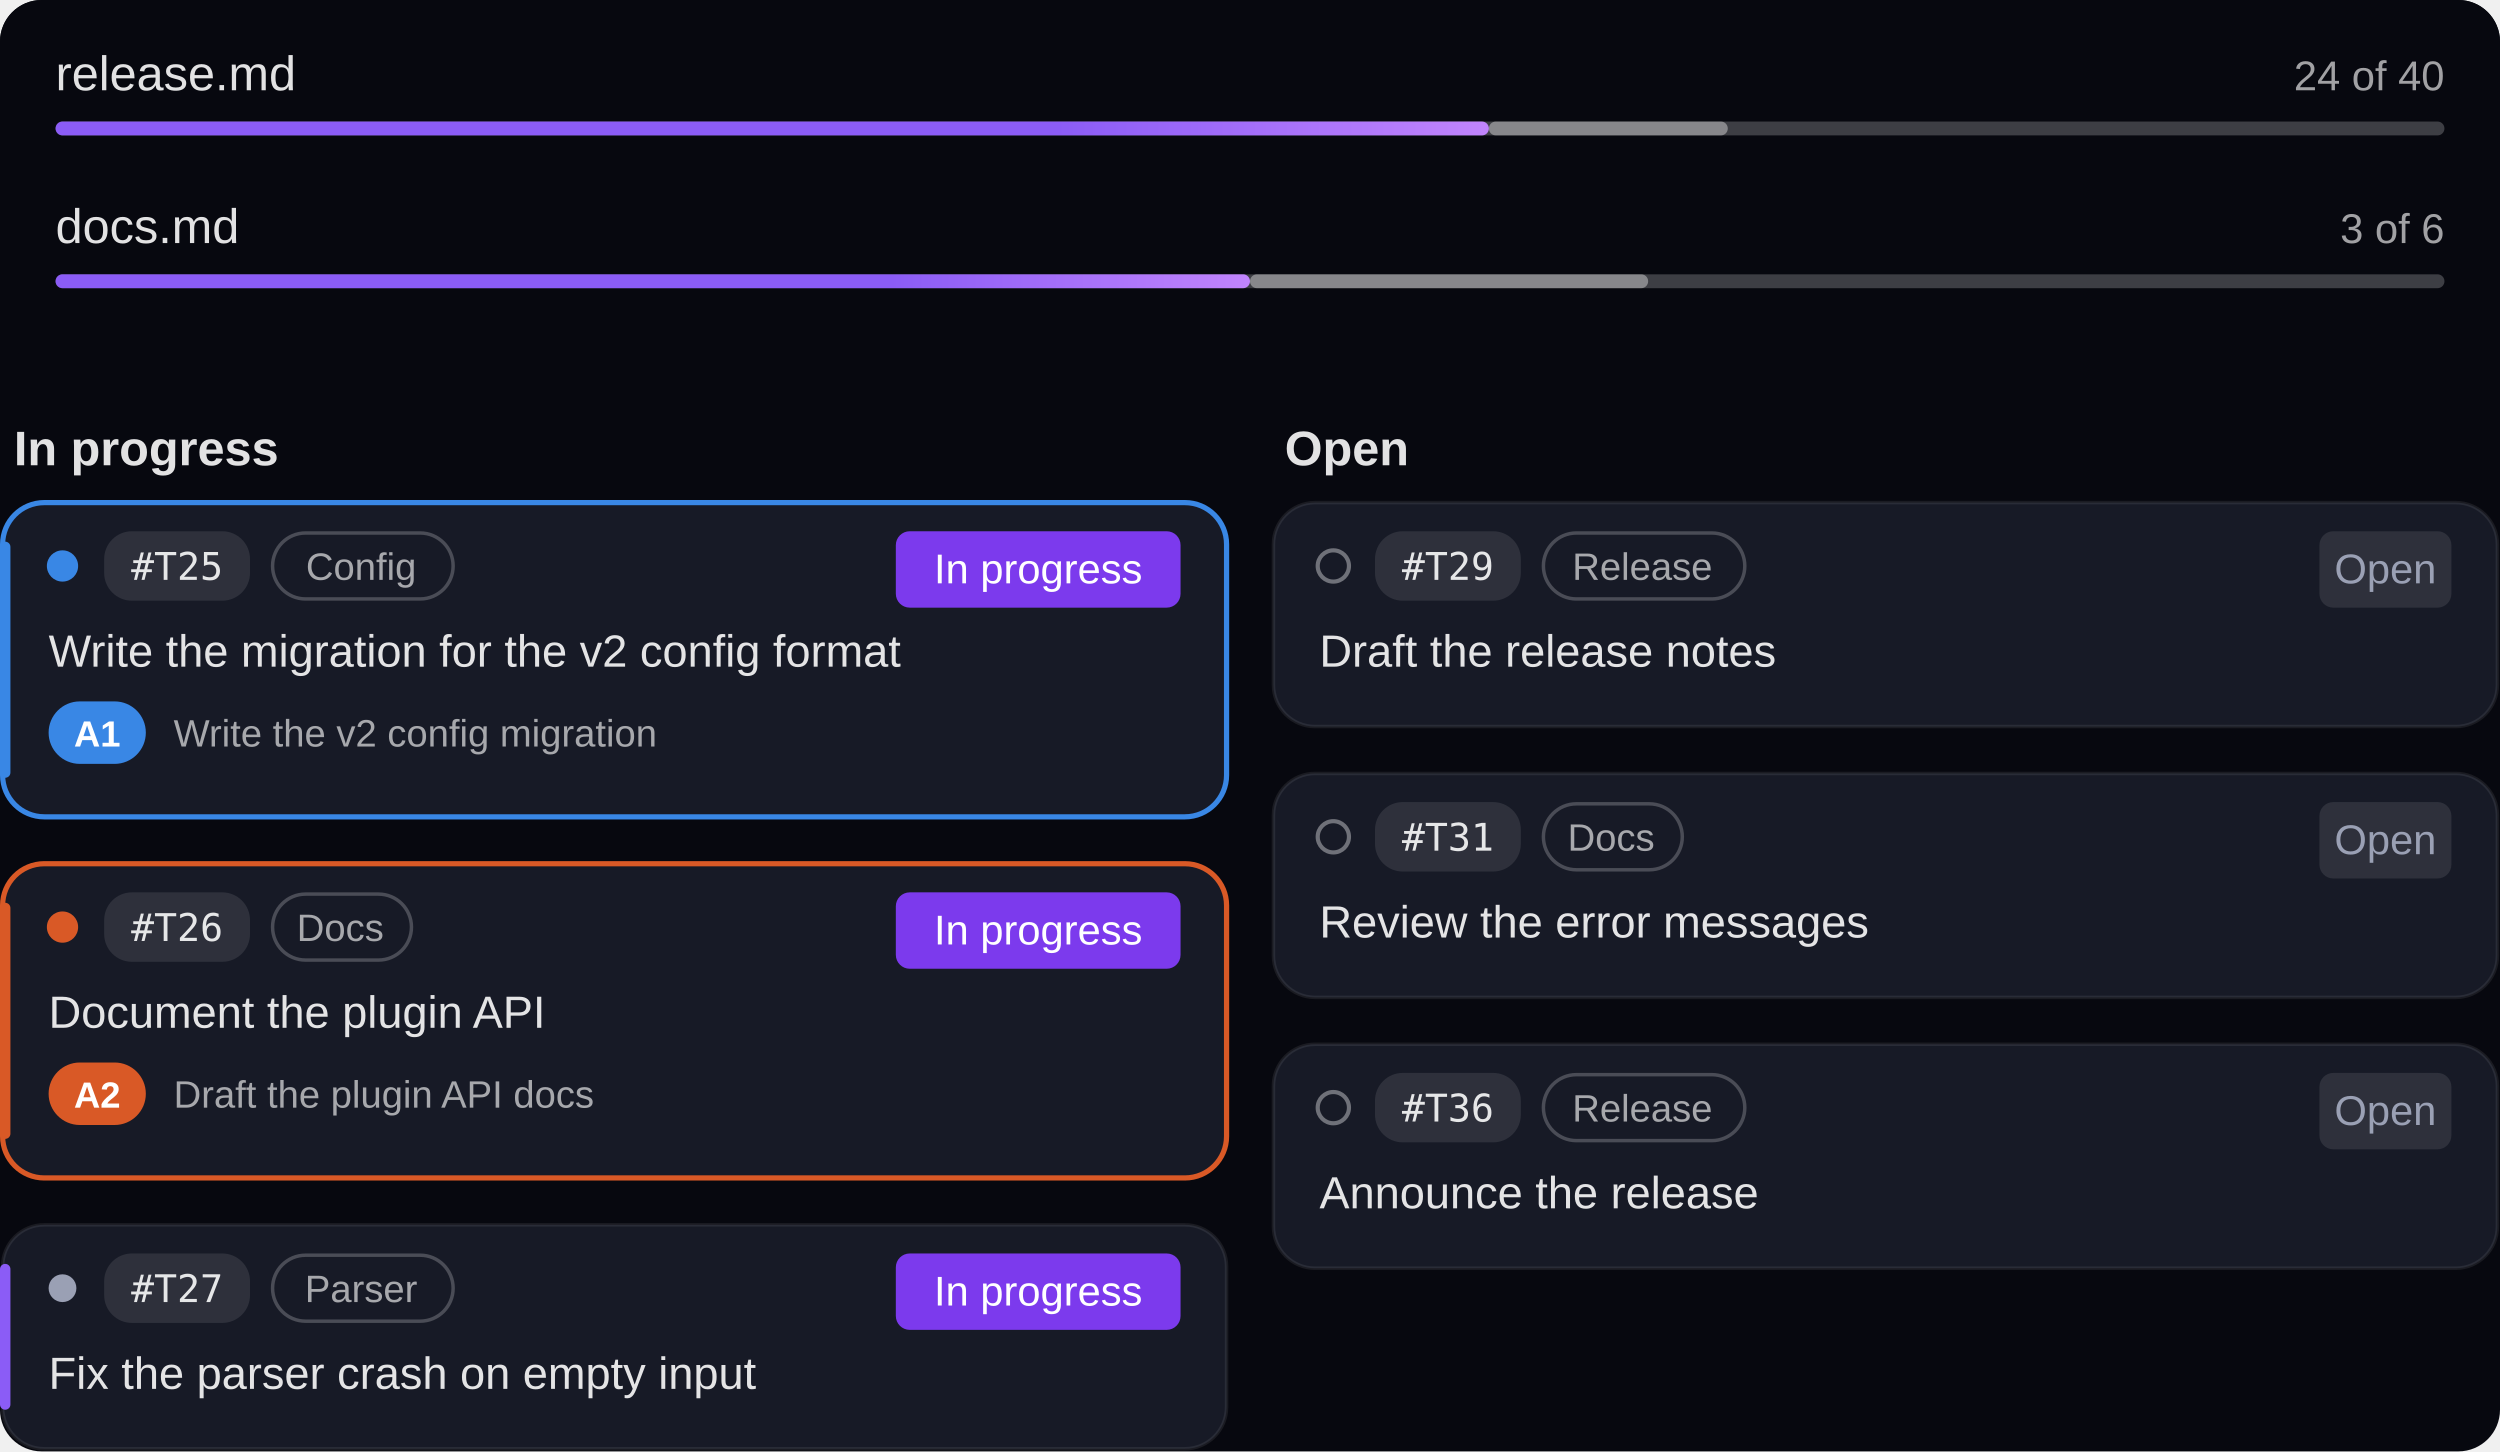
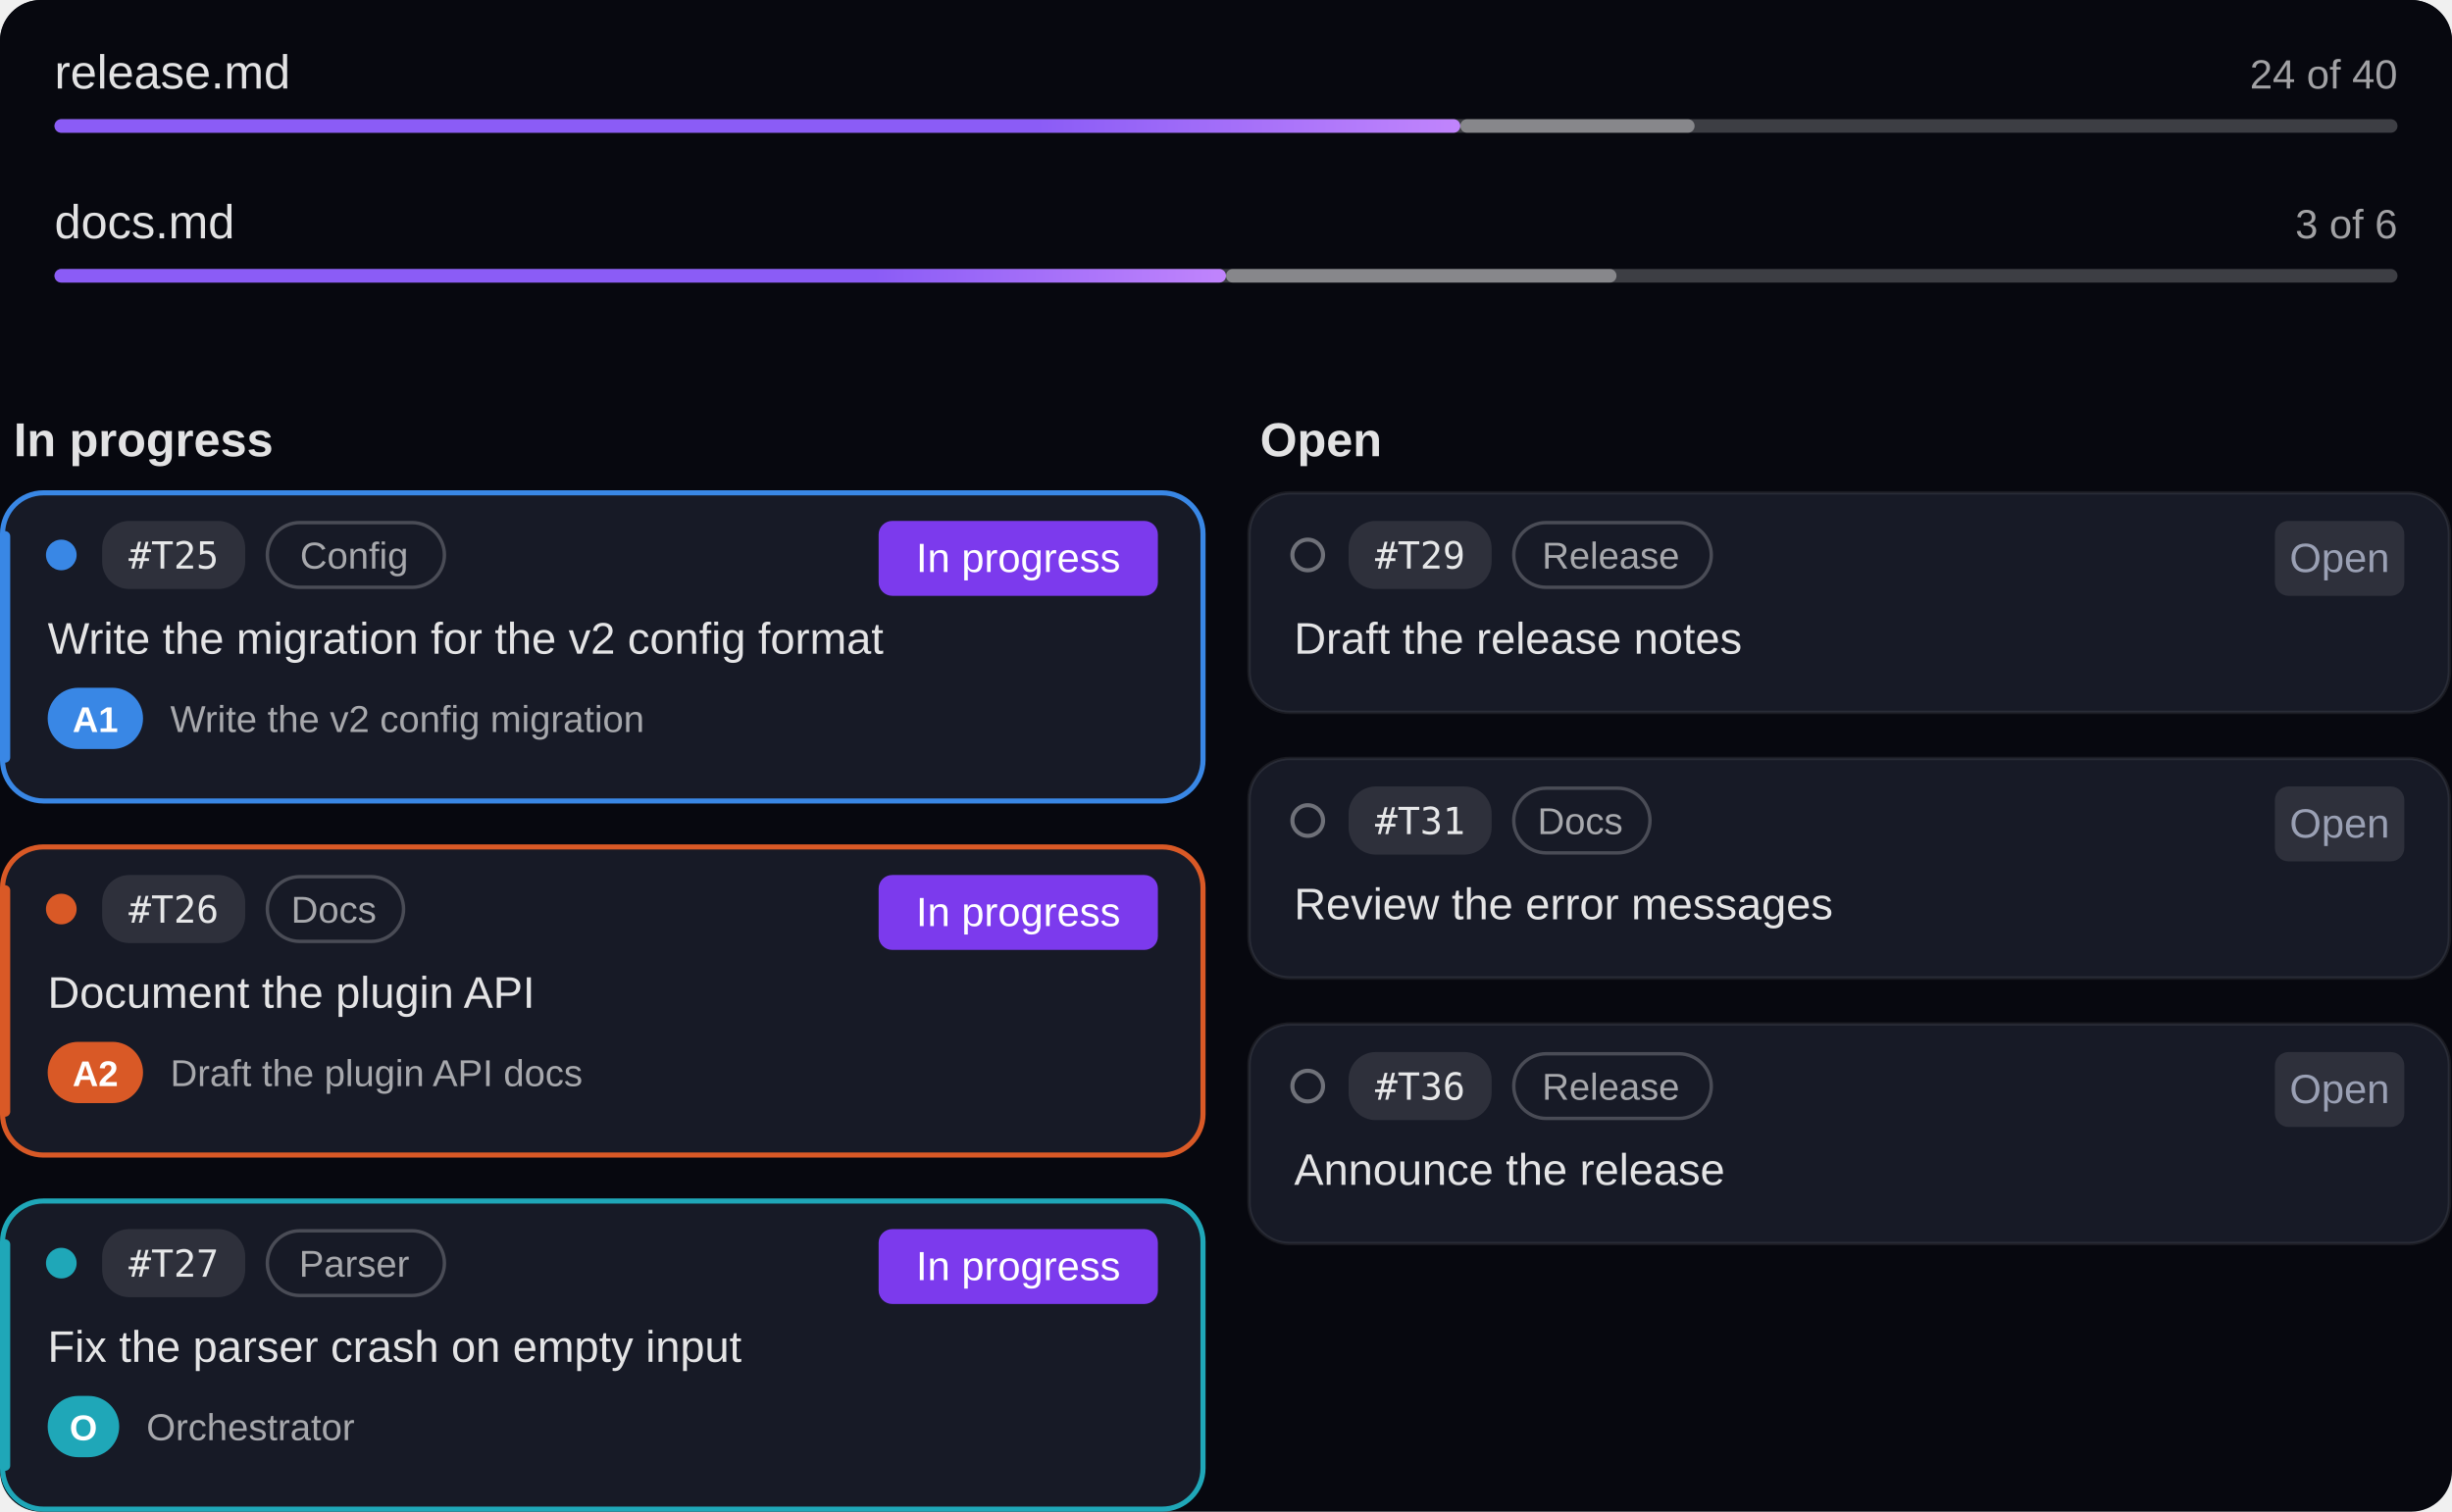
- <svg xmlns="http://www.w3.org/2000/svg" width="720" height="418" viewBox="0 0 720 418">
-   <rect width="720" height="418" rx="12" fill="#07080F" />
+ <svg xmlns="http://www.w3.org/2000/svg" width="720" height="444" viewBox="0 0 720 444">
+   <rect width="720" height="444" rx="12" fill="#07080F" />
  <svg x="0" y="0" width="720" height="104" viewBox="0 0 720 104" role="img" aria-label="release.md: 24 of 40 done; docs.md: 3 of 6 done">
    <defs>
      <linearGradient id="progress" x1="0" x2="1">
        <stop offset="0.7" stop-color="#8B5CF6" />
        <stop offset="1" stop-color="#C084FC" />
      </linearGradient>
    </defs>
    <style>
text{font-family:"Instrument Sans","Helvetica Neue",Arial,sans-serif;font-variant-numeric:tabular-nums;-webkit-font-smoothing:antialiased}
.mono{font-family:"Fragment Mono",ui-monospace,Menlo,monospace}
.blink{animation:blink 1.2s steps(1,end) infinite}
@keyframes blink{50%{opacity:.25}}
.pulse{animation:pulse 1.2s cubic-bezier(0,0,.2,1) infinite;transform-box:fill-box;transform-origin:center}
@keyframes pulse{0%{opacity:.6;transform:scale(1)}100%{opacity:0;transform:scale(2.4)}}
@media (prefers-reduced-motion:reduce){.blink,.pulse{animation:none}.pulse{opacity:0}}
@media (prefers-color-scheme:light){[fill="#07080F"]{fill:#FFFFFF}[stroke="#07080F"]{stroke:#FFFFFF}[fill="rgba(255,255,255,.88)"]{fill:#10131C}[fill="rgba(255,255,255,.62)"]{fill:#5A6072}[fill="rgba(255,255,255,.38)"]{fill:rgba(16,19,28,.45)}[stroke="rgba(255,255,255,.38)"]{stroke:rgba(16,19,28,.45)}[fill="rgba(255,255,255,.22)"]{fill:rgba(16,19,28,.12)}[stroke="rgba(255,255,255,.22)"]{stroke:rgba(16,19,28,.12)}[stroke="rgba(255,255,255,.08)"]{stroke:rgba(16,19,28,.08)}[fill="rgba(255,255,255,.1)"]{fill:rgba(16,19,28,.06)}[stroke="rgba(255,255,255,.6)"]{stroke:rgba(16,19,28,.35)}[fill="#171A26"]{fill:#F1F3F8}[fill="#1E2233"]{fill:#E1E4EE}[fill="#10303B"]{fill:#DDF6FB}[fill="#9AA0B4"]{fill:#6B7186}[stroke="#FFFFFF"]{stroke:#10131C}[stroke="#9AA0B4"]{stroke:#6B7186}[fill="#FB923C"]{fill:#B83C0B}[fill="rgba(251,146,60,.16)"]{fill:#FFEDE3}[fill="#34D399"]{fill:#047857}[fill="#22D3EE"]{fill:#0E7490}rect[fill="#07080F"]{stroke:rgba(16,19,28,.12);stroke-width:2}}

</style>
    <rect width="720" height="104" rx="12" fill="#07080F" />
    <text x="16" y="26" fill="rgba(255,255,255,.88)" font-size="14" font-weight="500">release.md</text>
    <text x="704" y="26" text-anchor="end" fill="rgba(255,255,255,.62)" font-size="12">24 of 40</text>
    <rect x="16" y="35" width="688" height="4" rx="2" fill="rgba(255,255,255,.22)" />
    <rect x="428.8" y="35" width="68.8" height="4" rx="2" fill="rgba(255,255,255,.38)" />
    <rect x="16" y="35" width="412.8" height="4" rx="2" fill="url(#progress)" />
    <text x="16" y="70" fill="rgba(255,255,255,.88)" font-size="14" font-weight="500">docs.md</text>
    <text x="704" y="70" text-anchor="end" fill="rgba(255,255,255,.62)" font-size="12">3 of 6</text>
    <rect x="16" y="79" width="688" height="4" rx="2" fill="rgba(255,255,255,.22)" />
    <rect x="360" y="79" width="114.667" height="4" rx="2" fill="rgba(255,255,255,.38)" />
    <rect x="16" y="79" width="344" height="4" rx="2" fill="url(#progress)" />
  </svg>
  <text x="4" y="134" font-family="&quot;Instrument Sans&quot;,&quot;Helvetica Neue&quot;,Arial,sans-serif" font-size="14" font-weight="600" fill="rgba(255,255,255,.88)">In progress</text>
  <svg x="0" y="144" width="354" height="92" viewBox="0 0 354 92" role="img" aria-label="In progress: Write the migration for the v2 config format">
    <style>
text{font-family:"Instrument Sans","Helvetica Neue",Arial,sans-serif;font-variant-numeric:tabular-nums;-webkit-font-smoothing:antialiased}
.mono{font-family:"Fragment Mono",ui-monospace,Menlo,monospace}
@media (prefers-color-scheme:light){[fill="#07080F"]{fill:#FFFFFF}[stroke="#07080F"]{stroke:#FFFFFF}[fill="rgba(255,255,255,.88)"]{fill:#10131C}[fill="rgba(255,255,255,.62)"]{fill:#5A6072}[fill="rgba(255,255,255,.38)"]{fill:rgba(16,19,28,.45)}[stroke="rgba(255,255,255,.38)"]{stroke:rgba(16,19,28,.45)}[fill="rgba(255,255,255,.22)"]{fill:rgba(16,19,28,.12)}[stroke="rgba(255,255,255,.22)"]{stroke:rgba(16,19,28,.12)}[stroke="rgba(255,255,255,.08)"]{stroke:rgba(16,19,28,.08)}[fill="rgba(255,255,255,.1)"]{fill:rgba(16,19,28,.06)}[stroke="rgba(255,255,255,.6)"]{stroke:rgba(16,19,28,.35)}[fill="#171A26"]{fill:#F1F3F8}[fill="#1E2233"]{fill:#E1E4EE}[fill="#10303B"]{fill:#DDF6FB}[fill="#9AA0B4"]{fill:#6B7186}[stroke="#FFFFFF"]{stroke:#10131C}[stroke="#9AA0B4"]{stroke:#6B7186}[fill="#FB923C"]{fill:#B83C0B}[fill="rgba(251,146,60,.16)"]{fill:#FFEDE3}[fill="#34D399"]{fill:#047857}[fill="#22D3EE"]{fill:#0E7490}rect[fill="#07080F"]{stroke:rgba(16,19,28,.12);stroke-width:2}}
- .c4k0{animation:c4k0 1.2s steps(1,end) infinite}@keyframes c4k0{0.00%{fill:#3987e5;opacity:1}50.00%{fill:#3987e5;opacity:.25}}
- @media (prefers-reduced-motion:reduce){.c4k0{animation:none}}
+ .c5k0{animation:c5k0 1.2s steps(1,end) infinite}@keyframes c5k0{0.00%{fill:#3987e5;opacity:1}50.00%{fill:#3987e5;opacity:.25}}
+ @media (prefers-reduced-motion:reduce){.c5k0{animation:none}}
</style>
    <rect x="0.75" y="0.75" width="352.5" height="90.5" rx="12" fill="#171A26" stroke="#3987e5" stroke-width="1.5" />
    <rect x="0" y="12" width="3" height="68" rx="1.5" fill="#3987e5" />
-     <circle cx="18" cy="19" r="4.5" fill="#3987e5" class="c4k0" />
+     <circle cx="18" cy="19" r="4.5" fill="#3987e5" class="c5k0" />
    <rect x="258" y="9" width="82" height="22" rx="4" fill="#7C3AED" />
    <text x="299" y="24" text-anchor="middle" fill="#FFFFFF" font-size="12" font-weight="500">In progress</text>
    <rect x="30" y="9" width="42" height="20" rx="8" fill="rgba(255,255,255,.1)" />
    <text x="51" y="23" text-anchor="middle" fill="rgba(255,255,255,.88)" font-size="11" class="mono">#T25</text>
    <rect x="78.5" y="9.5" width="52" height="19" rx="9.5" fill="none" stroke="rgba(255,255,255,.22)" />
    <text x="104" y="23" text-anchor="middle" fill="rgba(255,255,255,.62)" font-size="11" font-weight="500">Config</text>
    <text x="14" y="48" fill="rgba(255,255,255,.88)" font-size="13">
      <tspan x="14" dy="0">Write the migration for the v2 config format</tspan>
    </text>
    <rect x="14" y="58" width="28" height="18" rx="9" fill="#3987e5" />
    <text x="28" y="71" text-anchor="middle" fill="#FFFFFF" font-size="10.5" font-weight="700">A1</text>
    <text x="50" y="71" fill="rgba(255,255,255,.62)" font-size="11">Write the v2 config migration</text>
  </svg>
  <svg x="0" y="248" width="354" height="92" viewBox="0 0 354 92" role="img" aria-label="In progress: Document the plugin API">
    <style>
text{font-family:"Instrument Sans","Helvetica Neue",Arial,sans-serif;font-variant-numeric:tabular-nums;-webkit-font-smoothing:antialiased}
.mono{font-family:"Fragment Mono",ui-monospace,Menlo,monospace}
@media (prefers-color-scheme:light){[fill="#07080F"]{fill:#FFFFFF}[stroke="#07080F"]{stroke:#FFFFFF}[fill="rgba(255,255,255,.88)"]{fill:#10131C}[fill="rgba(255,255,255,.62)"]{fill:#5A6072}[fill="rgba(255,255,255,.38)"]{fill:rgba(16,19,28,.45)}[stroke="rgba(255,255,255,.38)"]{stroke:rgba(16,19,28,.45)}[fill="rgba(255,255,255,.22)"]{fill:rgba(16,19,28,.12)}[stroke="rgba(255,255,255,.22)"]{stroke:rgba(16,19,28,.12)}[stroke="rgba(255,255,255,.08)"]{stroke:rgba(16,19,28,.08)}[fill="rgba(255,255,255,.1)"]{fill:rgba(16,19,28,.06)}[stroke="rgba(255,255,255,.6)"]{stroke:rgba(16,19,28,.35)}[fill="#171A26"]{fill:#F1F3F8}[fill="#1E2233"]{fill:#E1E4EE}[fill="#10303B"]{fill:#DDF6FB}[fill="#9AA0B4"]{fill:#6B7186}[stroke="#FFFFFF"]{stroke:#10131C}[stroke="#9AA0B4"]{stroke:#6B7186}[fill="#FB923C"]{fill:#B83C0B}[fill="rgba(251,146,60,.16)"]{fill:#FFEDE3}[fill="#34D399"]{fill:#047857}[fill="#22D3EE"]{fill:#0E7490}rect[fill="#07080F"]{stroke:rgba(16,19,28,.12);stroke-width:2}}
- .c5k0{animation:c5k0 1.2s steps(1,end) infinite}@keyframes c5k0{0.00%{fill:#d95926;opacity:1}50.00%{fill:#d95926;opacity:.25}}
- @media (prefers-reduced-motion:reduce){.c5k0{animation:none}}
+ .c6k0{animation:c6k0 1.2s steps(1,end) infinite}@keyframes c6k0{0.00%{fill:#d95926;opacity:1}50.00%{fill:#d95926;opacity:.25}}
+ @media (prefers-reduced-motion:reduce){.c6k0{animation:none}}
</style>
    <rect x="0.75" y="0.75" width="352.5" height="90.5" rx="12" fill="#171A26" stroke="#d95926" stroke-width="1.5" />
    <rect x="0" y="12" width="3" height="68" rx="1.5" fill="#d95926" />
-     <circle cx="18" cy="19" r="4.5" fill="#d95926" class="c5k0" />
+     <circle cx="18" cy="19" r="4.5" fill="#d95926" class="c6k0" />
    <rect x="258" y="9" width="82" height="22" rx="4" fill="#7C3AED" />
    <text x="299" y="24" text-anchor="middle" fill="#FFFFFF" font-size="12" font-weight="500">In progress</text>
    <rect x="30" y="9" width="42" height="20" rx="8" fill="rgba(255,255,255,.1)" />
    <text x="51" y="23" text-anchor="middle" fill="rgba(255,255,255,.88)" font-size="11" class="mono">#T26</text>
    <rect x="78.5" y="9.5" width="40" height="19" rx="9.5" fill="none" stroke="rgba(255,255,255,.22)" />
    <text x="98" y="23" text-anchor="middle" fill="rgba(255,255,255,.62)" font-size="11" font-weight="500">Docs</text>
    <text x="14" y="48" fill="rgba(255,255,255,.88)" font-size="13">
      <tspan x="14" dy="0">Document the plugin API</tspan>
    </text>
    <rect x="14" y="58" width="28" height="18" rx="9" fill="#d95926" />
    <text x="28" y="71" text-anchor="middle" fill="#FFFFFF" font-size="10.5" font-weight="700">A2</text>
    <text x="50" y="71" fill="rgba(255,255,255,.62)" font-size="11">Draft the plugin API docs</text>
  </svg>
-   <svg x="0" y="352" width="354" height="66" viewBox="0 0 354 66" role="img" aria-label="In progress: Fix the parser crash on empty input">
+   <svg x="0" y="352" width="354" height="92" viewBox="0 0 354 92" role="img" aria-label="In progress: Fix the parser crash on empty input">
    <style>
text{font-family:"Instrument Sans","Helvetica Neue",Arial,sans-serif;font-variant-numeric:tabular-nums;-webkit-font-smoothing:antialiased}
.mono{font-family:"Fragment Mono",ui-monospace,Menlo,monospace}
@media (prefers-color-scheme:light){[fill="#07080F"]{fill:#FFFFFF}[stroke="#07080F"]{stroke:#FFFFFF}[fill="rgba(255,255,255,.88)"]{fill:#10131C}[fill="rgba(255,255,255,.62)"]{fill:#5A6072}[fill="rgba(255,255,255,.38)"]{fill:rgba(16,19,28,.45)}[stroke="rgba(255,255,255,.38)"]{stroke:rgba(16,19,28,.45)}[fill="rgba(255,255,255,.22)"]{fill:rgba(16,19,28,.12)}[stroke="rgba(255,255,255,.22)"]{stroke:rgba(16,19,28,.12)}[stroke="rgba(255,255,255,.08)"]{stroke:rgba(16,19,28,.08)}[fill="rgba(255,255,255,.1)"]{fill:rgba(16,19,28,.06)}[stroke="rgba(255,255,255,.6)"]{stroke:rgba(16,19,28,.35)}[fill="#171A26"]{fill:#F1F3F8}[fill="#1E2233"]{fill:#E1E4EE}[fill="#10303B"]{fill:#DDF6FB}[fill="#9AA0B4"]{fill:#6B7186}[stroke="#FFFFFF"]{stroke:#10131C}[stroke="#9AA0B4"]{stroke:#6B7186}[fill="#FB923C"]{fill:#B83C0B}[fill="rgba(251,146,60,.16)"]{fill:#FFEDE3}[fill="#34D399"]{fill:#047857}[fill="#22D3EE"]{fill:#0E7490}rect[fill="#07080F"]{stroke:rgba(16,19,28,.12);stroke-width:2}}
- 
+ .c7k0{animation:c7k0 1.2s steps(1,end) infinite}@keyframes c7k0{0.00%{fill:#1fa7b8;opacity:1}50.00%{fill:#1fa7b8;opacity:.25}}
+ @media (prefers-reduced-motion:reduce){.c7k0{animation:none}}
</style>
-     <rect x="0.75" y="0.75" width="352.5" height="64.5" rx="12" fill="#171A26" stroke="rgba(255,255,255,.08)" stroke-width="1" />
-     <rect x="0" y="12" width="3" height="42" rx="1.5" fill="#8B5CF6" />
-     <circle cx="18" cy="19" r="4" fill="#9AA0B4" />
+     <rect x="0.75" y="0.75" width="352.5" height="90.5" rx="12" fill="#171A26" stroke="#1fa7b8" stroke-width="1.5" />
+     <rect x="0" y="12" width="3" height="68" rx="1.5" fill="#1fa7b8" />
+     <circle cx="18" cy="19" r="4.5" fill="#1fa7b8" class="c7k0" />
    <rect x="258" y="9" width="82" height="22" rx="4" fill="#7C3AED" />
    <text x="299" y="24" text-anchor="middle" fill="#FFFFFF" font-size="12" font-weight="500">In progress</text>
    <rect x="30" y="9" width="42" height="20" rx="8" fill="rgba(255,255,255,.1)" />
    <text x="51" y="23" text-anchor="middle" fill="rgba(255,255,255,.88)" font-size="11" class="mono">#T27</text>
    <rect x="78.5" y="9.5" width="52" height="19" rx="9.5" fill="none" stroke="rgba(255,255,255,.22)" />
    <text x="104" y="23" text-anchor="middle" fill="rgba(255,255,255,.62)" font-size="11" font-weight="500">Parser</text>
    <text x="14" y="48" fill="rgba(255,255,255,.88)" font-size="13">
      <tspan x="14" dy="0">Fix the parser crash on empty input</tspan>
    </text>
+     <rect x="14" y="58" width="21" height="18" rx="9" fill="#1fa7b8" />
+     <text x="24.5" y="71" text-anchor="middle" fill="#FFFFFF" font-size="10.5" font-weight="700">O</text>
+     <text x="43" y="71" fill="rgba(255,255,255,.62)" font-size="11">Orchestrator</text>
  </svg>
  <text x="370" y="134" font-family="&quot;Instrument Sans&quot;,&quot;Helvetica Neue&quot;,Arial,sans-serif" font-size="14" font-weight="600" fill="rgba(255,255,255,.88)">Open</text>
  <svg x="366" y="144" width="354" height="66" viewBox="0 0 354 66" role="img" aria-label="Open: Draft the release notes">
    <style>
text{font-family:"Instrument Sans","Helvetica Neue",Arial,sans-serif;font-variant-numeric:tabular-nums;-webkit-font-smoothing:antialiased}
.mono{font-family:"Fragment Mono",ui-monospace,Menlo,monospace}
@media (prefers-color-scheme:light){[fill="#07080F"]{fill:#FFFFFF}[stroke="#07080F"]{stroke:#FFFFFF}[fill="rgba(255,255,255,.88)"]{fill:#10131C}[fill="rgba(255,255,255,.62)"]{fill:#5A6072}[fill="rgba(255,255,255,.38)"]{fill:rgba(16,19,28,.45)}[stroke="rgba(255,255,255,.38)"]{stroke:rgba(16,19,28,.45)}[fill="rgba(255,255,255,.22)"]{fill:rgba(16,19,28,.12)}[stroke="rgba(255,255,255,.22)"]{stroke:rgba(16,19,28,.12)}[stroke="rgba(255,255,255,.08)"]{stroke:rgba(16,19,28,.08)}[fill="rgba(255,255,255,.1)"]{fill:rgba(16,19,28,.06)}[stroke="rgba(255,255,255,.6)"]{stroke:rgba(16,19,28,.35)}[fill="#171A26"]{fill:#F1F3F8}[fill="#1E2233"]{fill:#E1E4EE}[fill="#10303B"]{fill:#DDF6FB}[fill="#9AA0B4"]{fill:#6B7186}[stroke="#FFFFFF"]{stroke:#10131C}[stroke="#9AA0B4"]{stroke:#6B7186}[fill="#FB923C"]{fill:#B83C0B}[fill="rgba(251,146,60,.16)"]{fill:#FFEDE3}[fill="#34D399"]{fill:#047857}[fill="#22D3EE"]{fill:#0E7490}rect[fill="#07080F"]{stroke:rgba(16,19,28,.12);stroke-width:2}}

</style>
    <rect x="0.75" y="0.75" width="352.5" height="64.5" rx="12" fill="#171A26" stroke="rgba(255,255,255,.08)" stroke-width="1" />
    <circle cx="18" cy="19" r="4.5" fill="none" stroke="rgba(255,255,255,.38)" stroke-width="1.2" />
    <rect x="302" y="9" width="38" height="22" rx="4" fill="rgba(255,255,255,.1)" />
    <text x="321" y="24" text-anchor="middle" fill="#9AA0B4" font-size="12" font-weight="500">Open</text>
    <rect x="30" y="9" width="42" height="20" rx="8" fill="rgba(255,255,255,.1)" />
    <text x="51" y="23" text-anchor="middle" fill="rgba(255,255,255,.88)" font-size="11" class="mono">#T29</text>
    <rect x="78.5" y="9.5" width="58" height="19" rx="9.5" fill="none" stroke="rgba(255,255,255,.22)" />
    <text x="107" y="23" text-anchor="middle" fill="rgba(255,255,255,.62)" font-size="11" font-weight="500">Release</text>
    <text x="14" y="48" fill="rgba(255,255,255,.88)" font-size="13">
      <tspan x="14" dy="0">Draft the release notes</tspan>
    </text>
  </svg>
  <svg x="366" y="222" width="354" height="66" viewBox="0 0 354 66" role="img" aria-label="Open: Review the error messages">
    <style>
text{font-family:"Instrument Sans","Helvetica Neue",Arial,sans-serif;font-variant-numeric:tabular-nums;-webkit-font-smoothing:antialiased}
.mono{font-family:"Fragment Mono",ui-monospace,Menlo,monospace}
@media (prefers-color-scheme:light){[fill="#07080F"]{fill:#FFFFFF}[stroke="#07080F"]{stroke:#FFFFFF}[fill="rgba(255,255,255,.88)"]{fill:#10131C}[fill="rgba(255,255,255,.62)"]{fill:#5A6072}[fill="rgba(255,255,255,.38)"]{fill:rgba(16,19,28,.45)}[stroke="rgba(255,255,255,.38)"]{stroke:rgba(16,19,28,.45)}[fill="rgba(255,255,255,.22)"]{fill:rgba(16,19,28,.12)}[stroke="rgba(255,255,255,.22)"]{stroke:rgba(16,19,28,.12)}[stroke="rgba(255,255,255,.08)"]{stroke:rgba(16,19,28,.08)}[fill="rgba(255,255,255,.1)"]{fill:rgba(16,19,28,.06)}[stroke="rgba(255,255,255,.6)"]{stroke:rgba(16,19,28,.35)}[fill="#171A26"]{fill:#F1F3F8}[fill="#1E2233"]{fill:#E1E4EE}[fill="#10303B"]{fill:#DDF6FB}[fill="#9AA0B4"]{fill:#6B7186}[stroke="#FFFFFF"]{stroke:#10131C}[stroke="#9AA0B4"]{stroke:#6B7186}[fill="#FB923C"]{fill:#B83C0B}[fill="rgba(251,146,60,.16)"]{fill:#FFEDE3}[fill="#34D399"]{fill:#047857}[fill="#22D3EE"]{fill:#0E7490}rect[fill="#07080F"]{stroke:rgba(16,19,28,.12);stroke-width:2}}

</style>
    <rect x="0.75" y="0.75" width="352.5" height="64.5" rx="12" fill="#171A26" stroke="rgba(255,255,255,.08)" stroke-width="1" />
    <circle cx="18" cy="19" r="4.5" fill="none" stroke="rgba(255,255,255,.38)" stroke-width="1.2" />
    <rect x="302" y="9" width="38" height="22" rx="4" fill="rgba(255,255,255,.1)" />
    <text x="321" y="24" text-anchor="middle" fill="#9AA0B4" font-size="12" font-weight="500">Open</text>
    <rect x="30" y="9" width="42" height="20" rx="8" fill="rgba(255,255,255,.1)" />
    <text x="51" y="23" text-anchor="middle" fill="rgba(255,255,255,.88)" font-size="11" class="mono">#T31</text>
    <rect x="78.5" y="9.5" width="40" height="19" rx="9.5" fill="none" stroke="rgba(255,255,255,.22)" />
    <text x="98" y="23" text-anchor="middle" fill="rgba(255,255,255,.62)" font-size="11" font-weight="500">Docs</text>
    <text x="14" y="48" fill="rgba(255,255,255,.88)" font-size="13">
      <tspan x="14" dy="0">Review the error messages</tspan>
    </text>
  </svg>
  <svg x="366" y="300" width="354" height="66" viewBox="0 0 354 66" role="img" aria-label="Open: Announce the release">
    <style>
text{font-family:"Instrument Sans","Helvetica Neue",Arial,sans-serif;font-variant-numeric:tabular-nums;-webkit-font-smoothing:antialiased}
.mono{font-family:"Fragment Mono",ui-monospace,Menlo,monospace}
@media (prefers-color-scheme:light){[fill="#07080F"]{fill:#FFFFFF}[stroke="#07080F"]{stroke:#FFFFFF}[fill="rgba(255,255,255,.88)"]{fill:#10131C}[fill="rgba(255,255,255,.62)"]{fill:#5A6072}[fill="rgba(255,255,255,.38)"]{fill:rgba(16,19,28,.45)}[stroke="rgba(255,255,255,.38)"]{stroke:rgba(16,19,28,.45)}[fill="rgba(255,255,255,.22)"]{fill:rgba(16,19,28,.12)}[stroke="rgba(255,255,255,.22)"]{stroke:rgba(16,19,28,.12)}[stroke="rgba(255,255,255,.08)"]{stroke:rgba(16,19,28,.08)}[fill="rgba(255,255,255,.1)"]{fill:rgba(16,19,28,.06)}[stroke="rgba(255,255,255,.6)"]{stroke:rgba(16,19,28,.35)}[fill="#171A26"]{fill:#F1F3F8}[fill="#1E2233"]{fill:#E1E4EE}[fill="#10303B"]{fill:#DDF6FB}[fill="#9AA0B4"]{fill:#6B7186}[stroke="#FFFFFF"]{stroke:#10131C}[stroke="#9AA0B4"]{stroke:#6B7186}[fill="#FB923C"]{fill:#B83C0B}[fill="rgba(251,146,60,.16)"]{fill:#FFEDE3}[fill="#34D399"]{fill:#047857}[fill="#22D3EE"]{fill:#0E7490}rect[fill="#07080F"]{stroke:rgba(16,19,28,.12);stroke-width:2}}

</style>
    <rect x="0.75" y="0.75" width="352.5" height="64.5" rx="12" fill="#171A26" stroke="rgba(255,255,255,.08)" stroke-width="1" />
    <circle cx="18" cy="19" r="4.5" fill="none" stroke="rgba(255,255,255,.38)" stroke-width="1.2" />
    <rect x="302" y="9" width="38" height="22" rx="4" fill="rgba(255,255,255,.1)" />
    <text x="321" y="24" text-anchor="middle" fill="#9AA0B4" font-size="12" font-weight="500">Open</text>
    <rect x="30" y="9" width="42" height="20" rx="8" fill="rgba(255,255,255,.1)" />
    <text x="51" y="23" text-anchor="middle" fill="rgba(255,255,255,.88)" font-size="11" class="mono">#T36</text>
    <rect x="78.5" y="9.5" width="58" height="19" rx="9.5" fill="none" stroke="rgba(255,255,255,.22)" />
    <text x="107" y="23" text-anchor="middle" fill="rgba(255,255,255,.62)" font-size="11" font-weight="500">Release</text>
    <text x="14" y="48" fill="rgba(255,255,255,.88)" font-size="13">
      <tspan x="14" dy="0">Announce the release</tspan>
    </text>
  </svg>
</svg>
